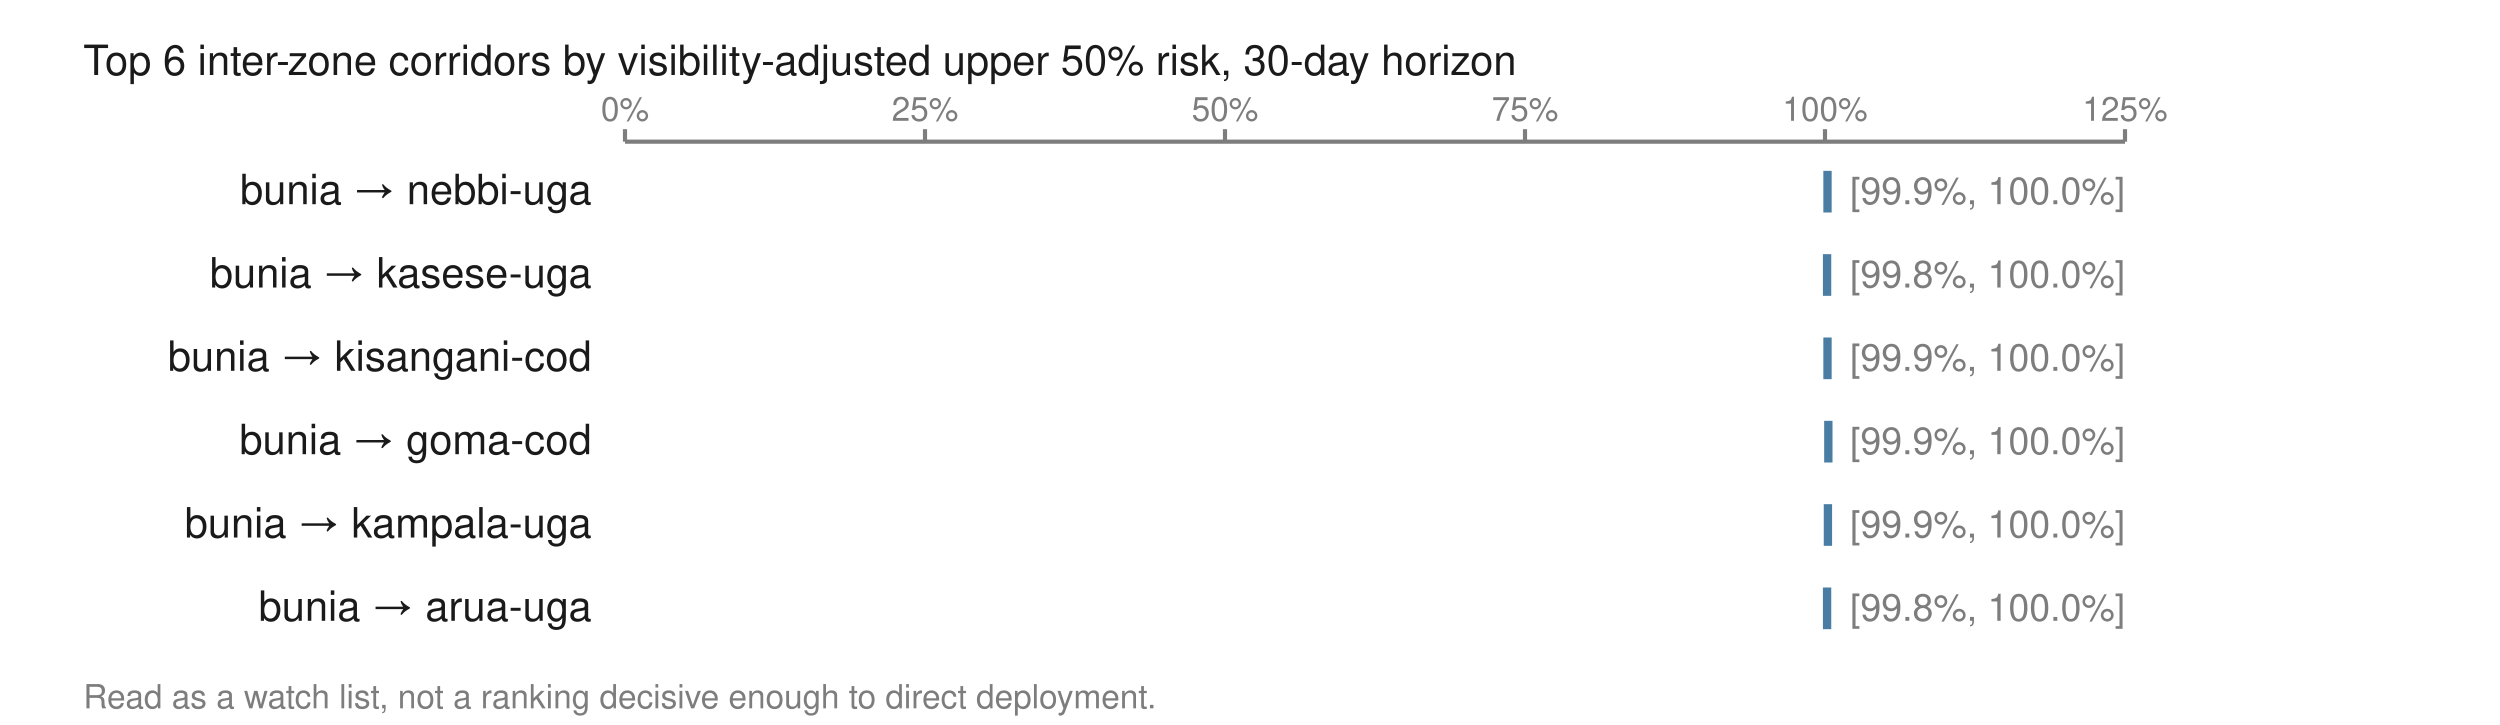
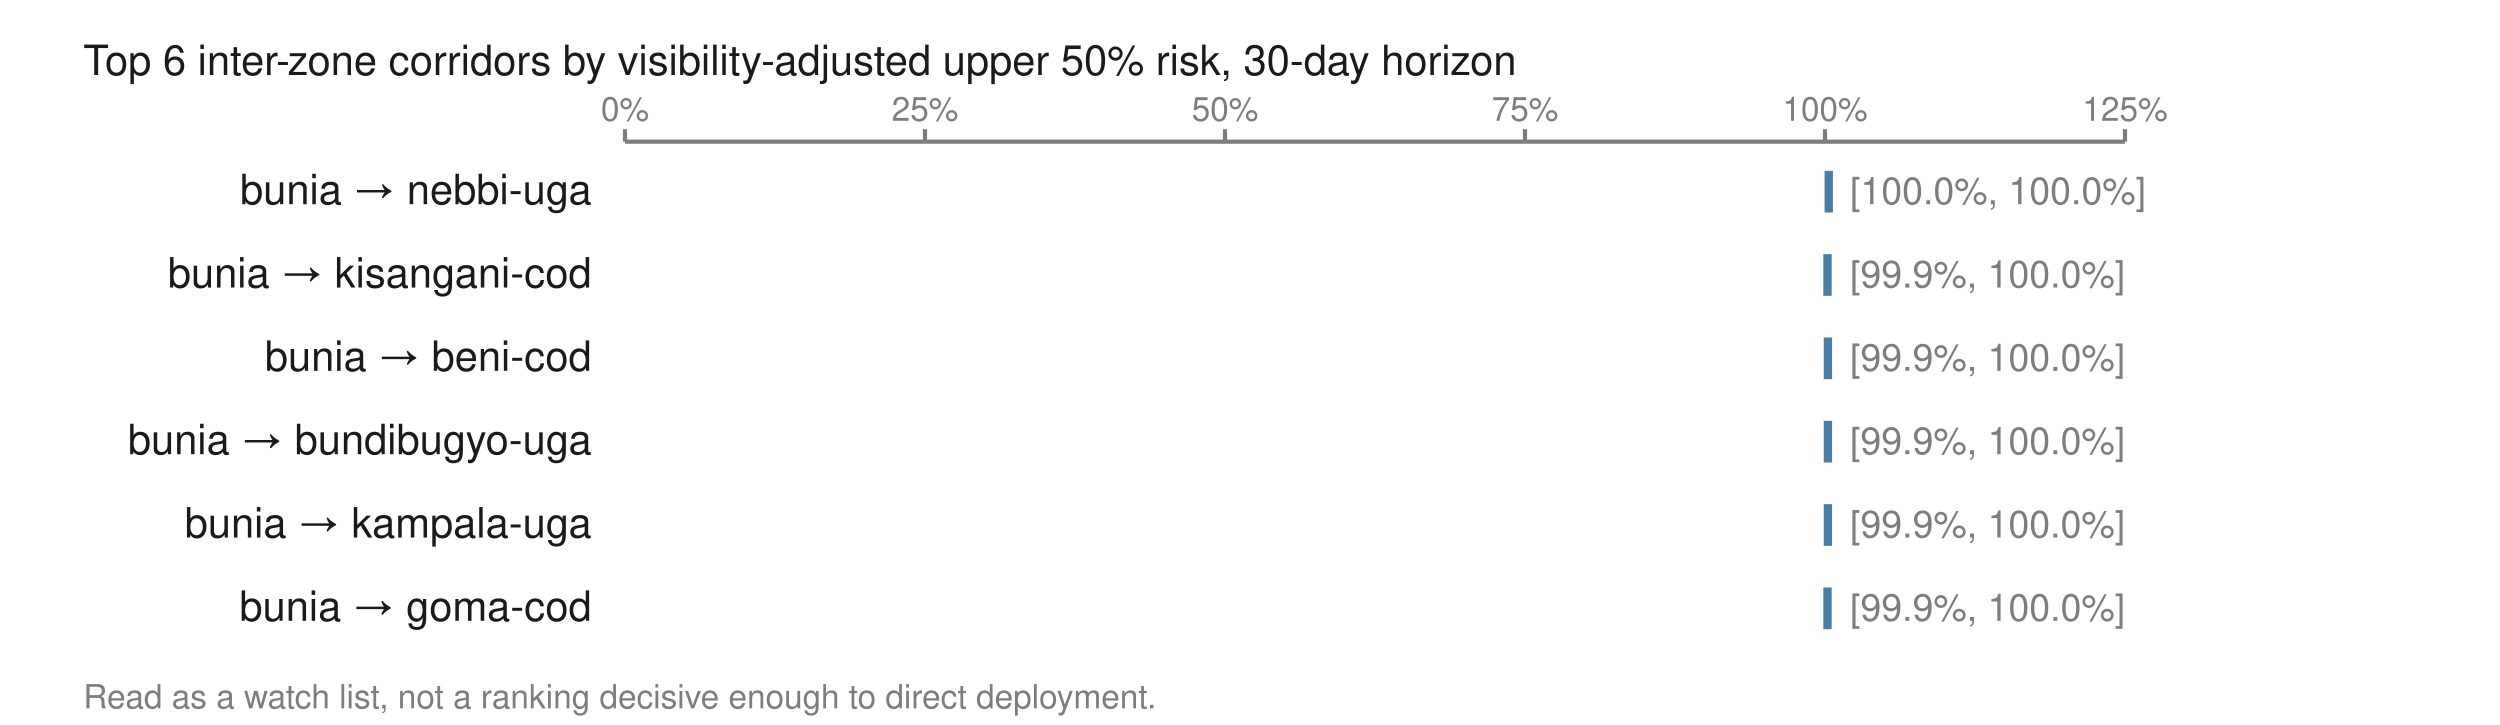
<svg xmlns="http://www.w3.org/2000/svg" viewBox="0 0 600 174" width="600" height="174" role="img" aria-labelledby="t">
  <text x="20.0" y="18.0" font-family="Helvetica,Arial,sans-serif" font-size="10" fill="#1a1a1a" font-weight="normal" text-anchor="start">Top 6 inter-zone corridors by visibility-adjusted upper 50% risk, 30-day horizon</text>
  <line x1="150.0" y1="34.0" x2="510.0" y2="34.0" stroke="#7d7d7d" stroke-width="1" />
  <line x1="150.0" y1="31.0" x2="150.0" y2="34.0" stroke="#7d7d7d" stroke-width="1" />
  <text x="150.0" y="29.0" font-family="Helvetica,Arial,sans-serif" font-size="8" fill="#7d7d7d" font-weight="normal" text-anchor="middle">0%</text>
  <line x1="222.0" y1="31.0" x2="222.0" y2="34.0" stroke="#7d7d7d" stroke-width="1" />
  <text x="222.0" y="29.0" font-family="Helvetica,Arial,sans-serif" font-size="8" fill="#7d7d7d" font-weight="normal" text-anchor="middle">25%</text>
  <line x1="294.0" y1="31.0" x2="294.0" y2="34.0" stroke="#7d7d7d" stroke-width="1" />
  <text x="294.0" y="29.0" font-family="Helvetica,Arial,sans-serif" font-size="8" fill="#7d7d7d" font-weight="normal" text-anchor="middle">50%</text>
  <line x1="366.0" y1="31.0" x2="366.0" y2="34.0" stroke="#7d7d7d" stroke-width="1" />
  <text x="366.0" y="29.0" font-family="Helvetica,Arial,sans-serif" font-size="8" fill="#7d7d7d" font-weight="normal" text-anchor="middle">75%</text>
  <line x1="438.0" y1="31.0" x2="438.0" y2="34.0" stroke="#7d7d7d" stroke-width="1" />
  <text x="438.0" y="29.0" font-family="Helvetica,Arial,sans-serif" font-size="8" fill="#7d7d7d" font-weight="normal" text-anchor="middle">100%</text>
  <line x1="510.0" y1="31.0" x2="510.0" y2="34.0" stroke="#7d7d7d" stroke-width="1" />
  <text x="510.0" y="29.0" font-family="Helvetica,Arial,sans-serif" font-size="8" fill="#7d7d7d" font-weight="normal" text-anchor="middle">125%</text>
  <text x="142.0" y="49.0" font-family="Helvetica,Arial,sans-serif" font-size="10" fill="#1a1a1a" font-weight="normal" text-anchor="end">bunia → nebbi-uga</text>
-   <rect x="437.6" y="41.0" width="2.0" height="10.0" fill="#4a7da3" />
-   <text x="444.0" y="49.0" font-family="Helvetica,Arial,sans-serif" font-size="9" fill="#7d7d7d" font-weight="normal" text-anchor="start">[99.9%, 100.0%]</text>
-   <text x="142.0" y="69.0" font-family="Helvetica,Arial,sans-serif" font-size="10" fill="#1a1a1a" font-weight="normal" text-anchor="end">bunia → kasese-uga</text>
-   <rect x="437.5" y="61.0" width="2.0" height="10.0" fill="#4a7da3" />
-   <text x="444.0" y="69.0" font-family="Helvetica,Arial,sans-serif" font-size="9" fill="#7d7d7d" font-weight="normal" text-anchor="start">[99.8%, 100.0%]</text>
-   <text x="142.0" y="89.0" font-family="Helvetica,Arial,sans-serif" font-size="10" fill="#1a1a1a" font-weight="normal" text-anchor="end">bunia → kisangani-cod</text>
-   <rect x="437.6" y="81.0" width="2.0" height="10.0" fill="#4a7da3" />
+   <rect x="437.9" y="41.0" width="2.0" height="10.0" fill="#4a7da3" />
+   <text x="444.0" y="49.0" font-family="Helvetica,Arial,sans-serif" font-size="9" fill="#7d7d7d" font-weight="normal" text-anchor="start">[100.0%, 100.0%]</text>
+   <text x="142.0" y="69.0" font-family="Helvetica,Arial,sans-serif" font-size="10" fill="#1a1a1a" font-weight="normal" text-anchor="end">bunia → kisangani-cod</text>
+   <rect x="437.6" y="61.0" width="2.0" height="10.0" fill="#4a7da3" />
+   <text x="444.0" y="69.0" font-family="Helvetica,Arial,sans-serif" font-size="9" fill="#7d7d7d" font-weight="normal" text-anchor="start">[99.9%, 100.0%]</text>
+   <text x="142.0" y="89.0" font-family="Helvetica,Arial,sans-serif" font-size="10" fill="#1a1a1a" font-weight="normal" text-anchor="end">bunia → beni-cod</text>
+   <rect x="437.7" y="81.0" width="2.0" height="10.0" fill="#4a7da3" />
  <text x="444.0" y="89.0" font-family="Helvetica,Arial,sans-serif" font-size="9" fill="#7d7d7d" font-weight="normal" text-anchor="start">[99.9%, 100.0%]</text>
-   <text x="142.0" y="109.0" font-family="Helvetica,Arial,sans-serif" font-size="10" fill="#1a1a1a" font-weight="normal" text-anchor="end">bunia → goma-cod</text>
-   <rect x="437.8" y="101.0" width="2.0" height="10.0" fill="#4a7da3" />
+   <text x="142.0" y="109.0" font-family="Helvetica,Arial,sans-serif" font-size="10" fill="#1a1a1a" font-weight="normal" text-anchor="end">bunia → bundibugyo-uga</text>
+   <rect x="437.7" y="101.0" width="2.0" height="10.0" fill="#4a7da3" />
  <text x="444.0" y="109.0" font-family="Helvetica,Arial,sans-serif" font-size="9" fill="#7d7d7d" font-weight="normal" text-anchor="start">[99.9%, 100.0%]</text>
  <text x="142.0" y="129.0" font-family="Helvetica,Arial,sans-serif" font-size="10" fill="#1a1a1a" font-weight="normal" text-anchor="end">bunia → kampala-uga</text>
  <rect x="437.7" y="121.0" width="2.0" height="10.0" fill="#4a7da3" />
  <text x="444.0" y="129.0" font-family="Helvetica,Arial,sans-serif" font-size="9" fill="#7d7d7d" font-weight="normal" text-anchor="start">[99.9%, 100.0%]</text>
-   <text x="142.0" y="149.0" font-family="Helvetica,Arial,sans-serif" font-size="10" fill="#1a1a1a" font-weight="normal" text-anchor="end">bunia → arua-uga</text>
-   <rect x="437.5" y="141.0" width="2.0" height="10.0" fill="#4a7da3" />
-   <text x="444.0" y="149.0" font-family="Helvetica,Arial,sans-serif" font-size="9" fill="#7d7d7d" font-weight="normal" text-anchor="start">[99.8%, 100.0%]</text>
+   <text x="142.0" y="149.0" font-family="Helvetica,Arial,sans-serif" font-size="10" fill="#1a1a1a" font-weight="normal" text-anchor="end">bunia → goma-cod</text>
+   <rect x="437.6" y="141.0" width="2.0" height="10.0" fill="#4a7da3" />
+   <text x="444.0" y="149.0" font-family="Helvetica,Arial,sans-serif" font-size="9" fill="#7d7d7d" font-weight="normal" text-anchor="start">[99.9%, 100.0%]</text>
  <text x="20.0" y="170.0" font-family="Helvetica,Arial,sans-serif" font-size="8" fill="#7d7d7d" font-weight="normal" text-anchor="start">Read as a watch list, not a ranking decisive enough to direct deployment.</text>
</svg>
